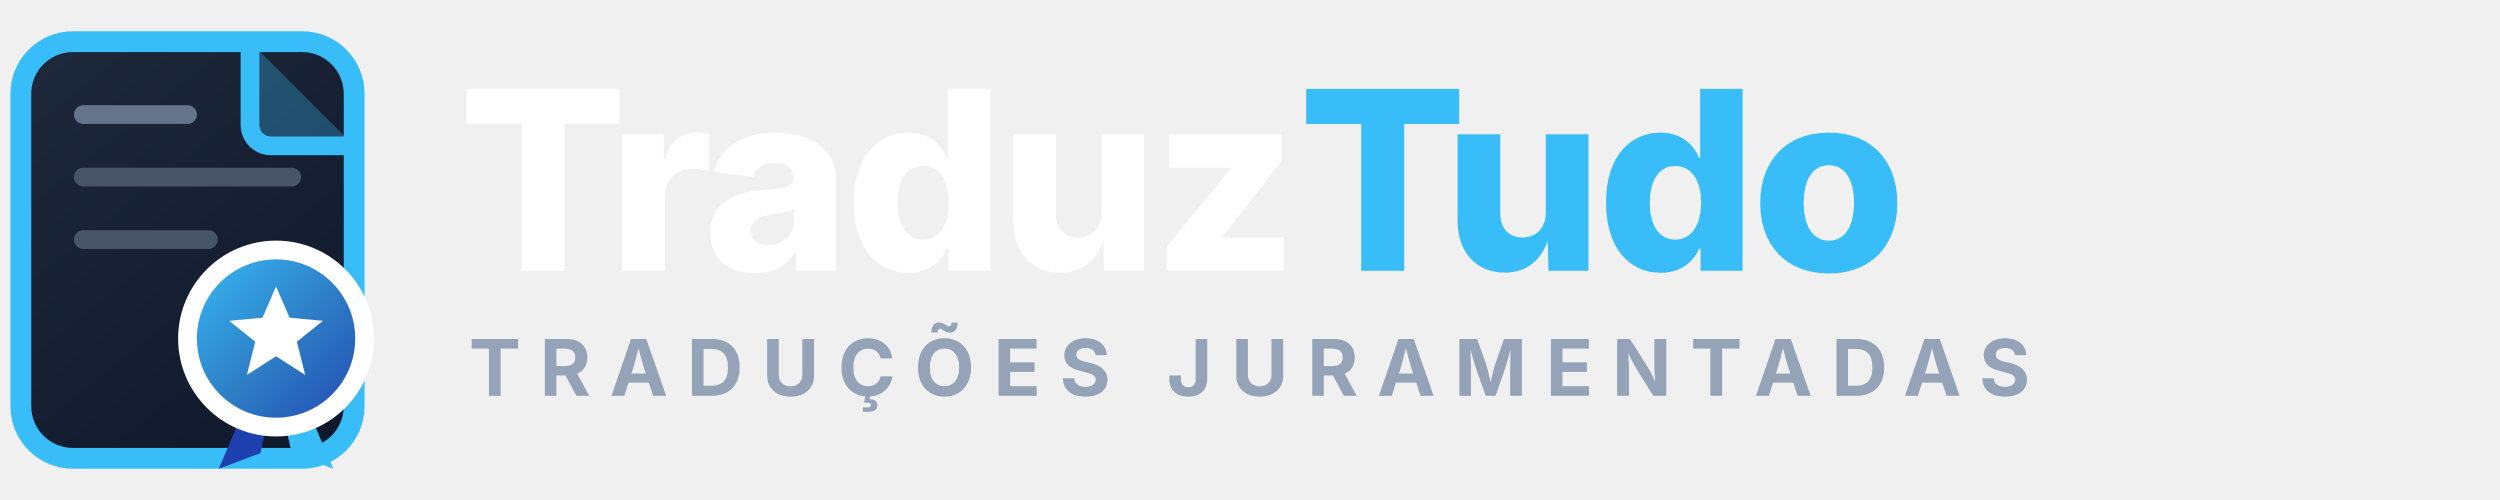
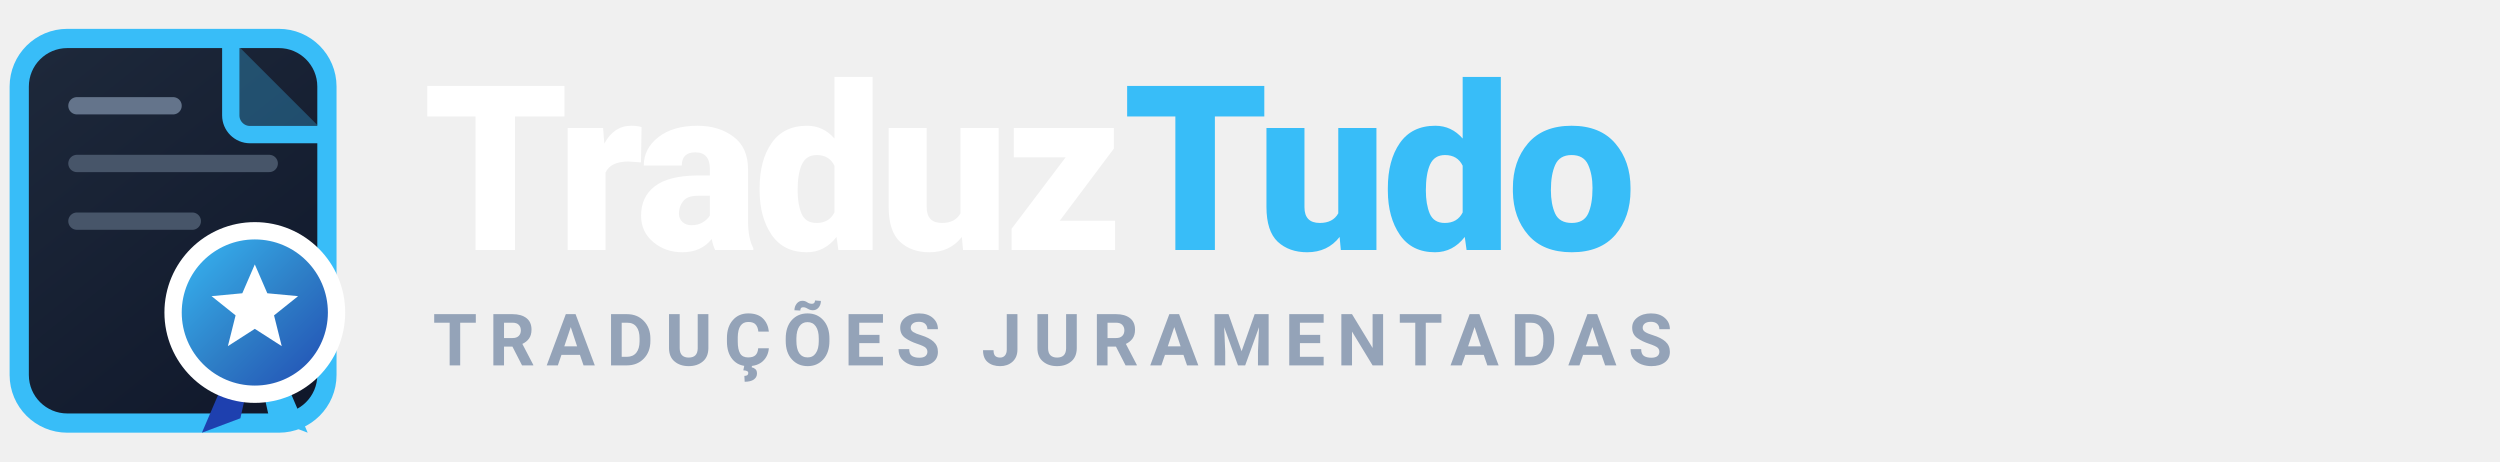
- <svg xmlns="http://www.w3.org/2000/svg" width="240" height="48" viewBox="0 0 240 48" fill="none">
+ <svg xmlns="http://www.w3.org/2000/svg" width="260" height="48" viewBox="0 0 260 48" fill="none">
  <defs>
    <linearGradient id="seal-grad-dark" x1="16" y1="22" x2="34" y2="40" gradientUnits="userSpaceOnUse">
      <stop offset="0%" stop-color="#38bdf8" />
      <stop offset="50%" stop-color="#2e7ec6" />
      <stop offset="100%" stop-color="#1e40af" />
    </linearGradient>
    <linearGradient id="doc-grad-dark" x1="0" y1="2" x2="32" y2="42" gradientUnits="userSpaceOnUse">
      <stop offset="0%" stop-color="#1e293b" />
      <stop offset="100%" stop-color="#0f172a" />
    </linearGradient>
  </defs>
  <g transform="translate(2, 2)">
    <rect x="0" y="2" width="32" height="40" rx="5" fill="url(#doc-grad-dark)" stroke="#38bdf8" stroke-width="2" />
    <path d="M22 2 L32 12 L22 12 Z" fill="#38bdf8" opacity="0.3" />
    <path d="M22 2 V10 C22 11.1 22.9 12 24 12 H32" stroke="#38bdf8" stroke-width="1.8" fill="none" />
    <line x1="6" y1="9" x2="16" y2="9" stroke="#64748b" stroke-width="1.8" stroke-linecap="round" />
    <line x1="6" y1="15" x2="26" y2="15" stroke="#475569" stroke-width="1.8" stroke-linecap="round" />
    <line x1="6" y1="21" x2="18" y2="21" stroke="#475569" stroke-width="1.8" stroke-linecap="round" />
    <path d="M22 36 L19 43 L23 41.5 L24 37" fill="#1e40af" />
    <path d="M27 36 L30 43 L26 41.5 L25 37" fill="#38bdf8" />
    <circle cx="24.5" cy="30.5" r="8.5" fill="url(#seal-grad-dark)" stroke="#ffffff" stroke-width="1.8" />
    <polygon points="24.5,25.5 25.8,28.5 29,28.8 26.5,30.8 27.3,34 24.5,32.2 21.7,34 22.5,30.8 20,28.8 23.2,28.5" fill="#ffffff" />
  </g>
-   <text x="44" y="26" font-family="'Catamaran', -apple-system, sans-serif" font-size="24" font-weight="800" fill="#ffffff" letter-spacing="-0.5">Traduz<tspan fill="#38bdf8">Tudo</tspan>
+   <text x="44" y="26" font-family="'Catamaran', -apple-system, BlinkMacSystemFont, 'Segoe UI', Roboto, sans-serif" font-size="24" font-weight="800" fill="#ffffff" letter-spacing="-0.5">Traduz<tspan fill="#38bdf8">Tudo</tspan>
  </text>
-   <text x="45" y="38" font-family="'Catamaran', -apple-system, sans-serif" font-size="7.5" font-weight="700" letter-spacing="1.8" fill="#94a3b8">TRADUÇÕES JURAMENTADAS</text>
+   <text x="45" y="38" font-family="'Catamaran', -apple-system, BlinkMacSystemFont, 'Segoe UI', Roboto, sans-serif" font-size="7.5" font-weight="700" letter-spacing="1.2" fill="#94a3b8">TRADUÇÕES JURAMENTADAS</text>
</svg>
